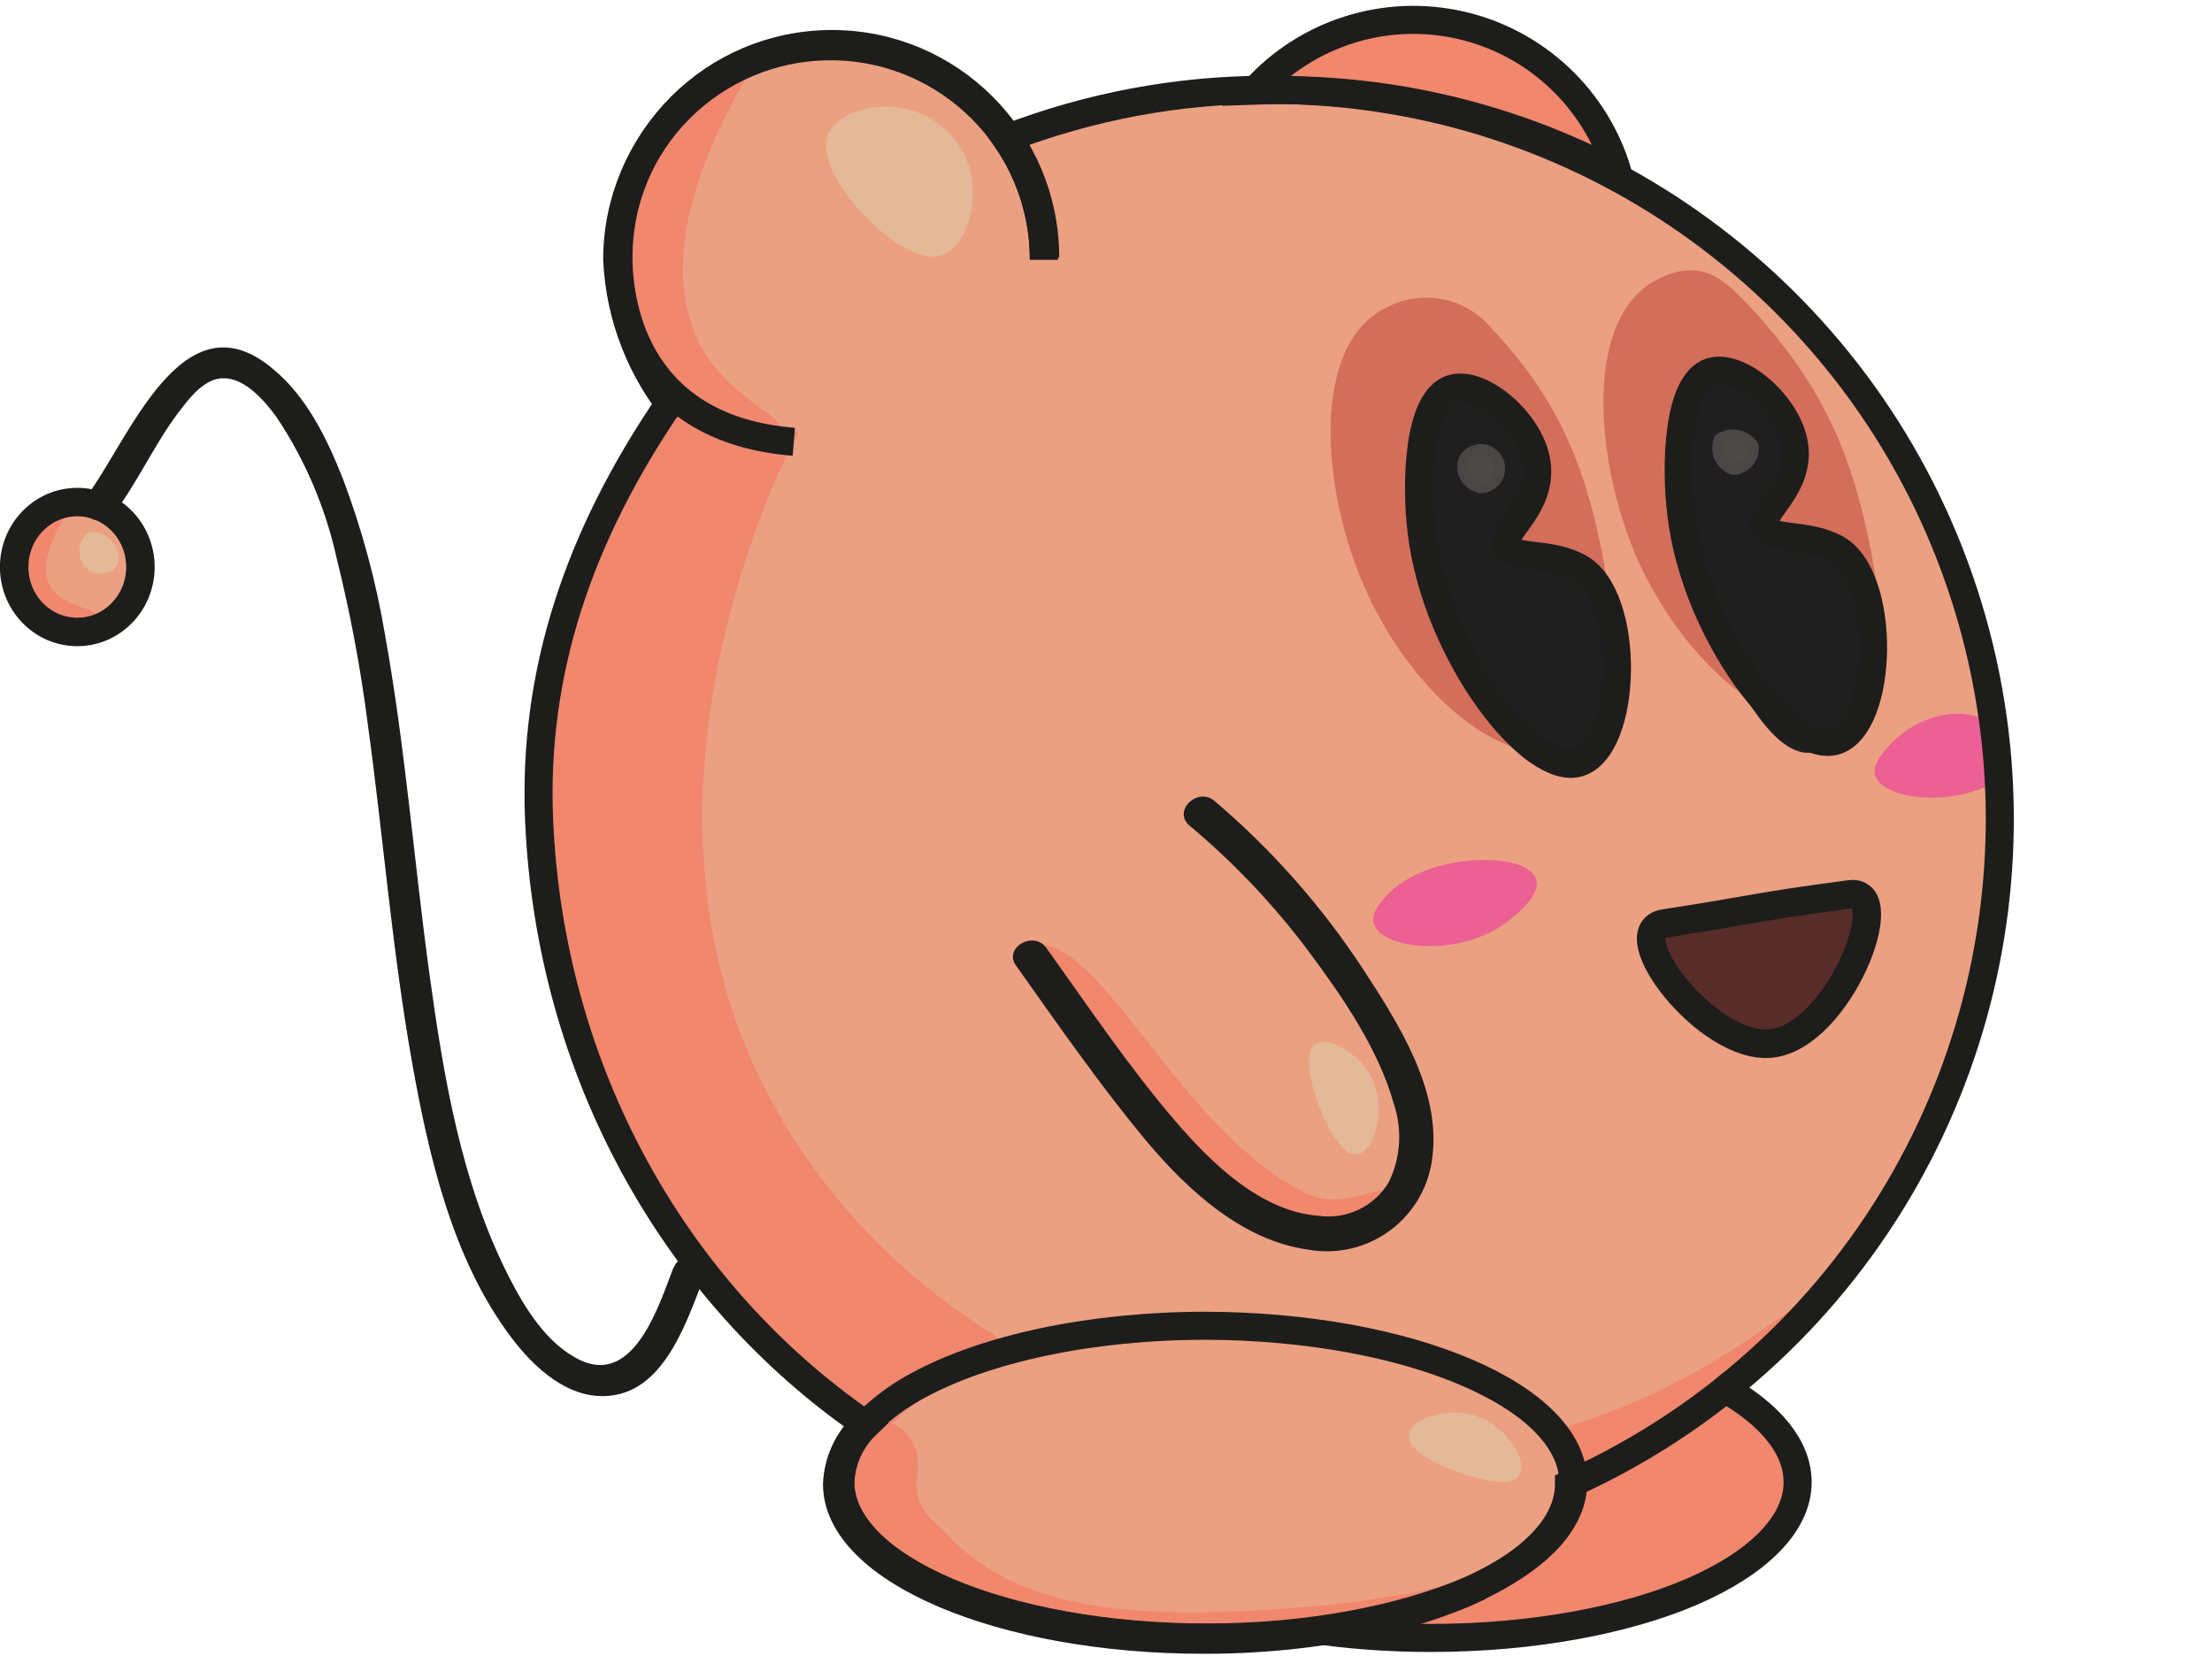
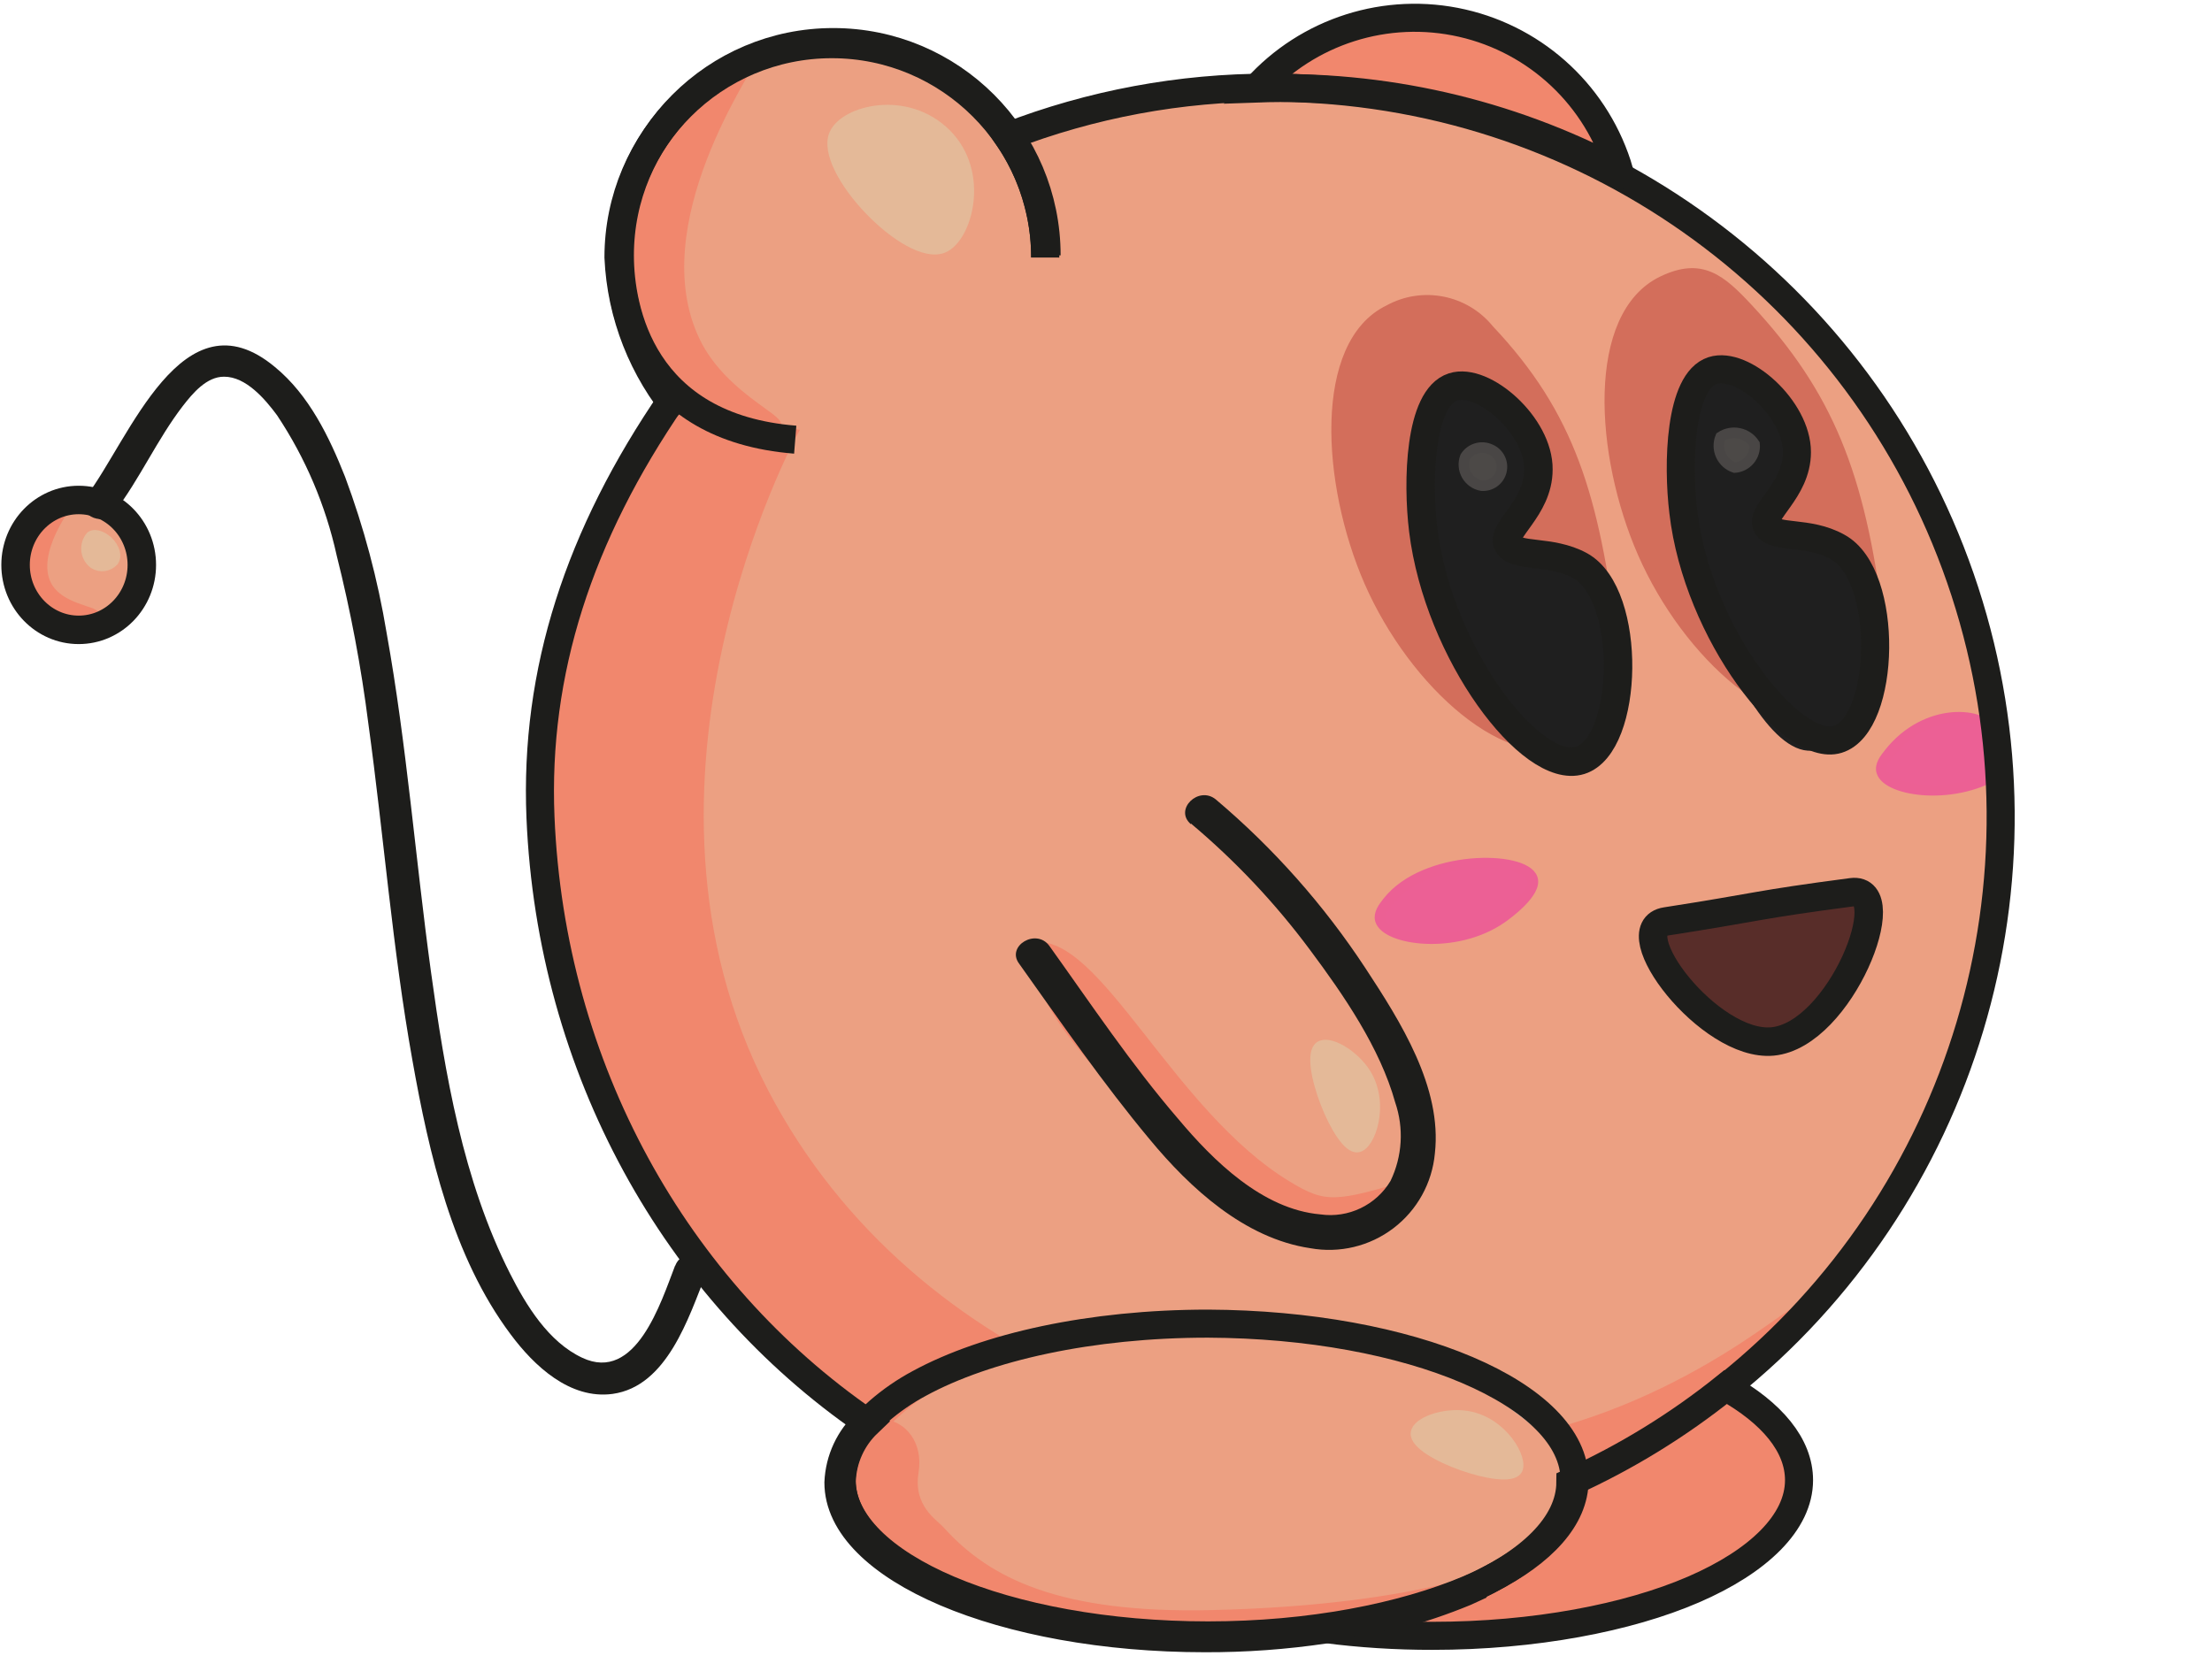
<svg xmlns="http://www.w3.org/2000/svg" viewBox="0 0 157.69 118.05">
  <defs>
    <style>.cls-1,.cls-2{fill:#eca082;stroke:#eca082;}.cls-1,.cls-10,.cls-12,.cls-13,.cls-2,.cls-3,.cls-4,.cls-5,.cls-6,.cls-7,.cls-8,.cls-9{stroke-miterlimit:10;}.cls-1,.cls-4,.cls-5,.cls-6,.cls-7,.cls-8,.cls-9{stroke-width:0.75px;}.cls-2,.cls-3{stroke-width:0.75px;}.cls-3{fill:#f1876d;stroke:#f1876d;}.cls-4{fill:#d36e5b;stroke:#d36e5b;}.cls-5{fill:#ec6095;stroke:#ec6094;}.cls-6{fill:#e4b998;stroke:#e4b998;}.cls-7{fill:#1f1f1f;stroke:#1f1f1f;}.cls-8{fill:#582d29;stroke:#582d29;}.cls-9{fill:#4c4947;stroke:#494645;}.cls-10,.cls-12,.cls-13{fill:none;stroke:#1d1d1b;}.cls-10{stroke-width:2px;}.cls-11{fill:#1d1d1b;}.cls-12{stroke-width:2.03px;}.cls-13{stroke-width:2.03px;}</style>
  </defs>
-   <g id="Capa_9" data-name="Capa 9">
-     <path class="cls-1" d="M3.79,45c1.66.88,7.07-2.85,6.19-6.19-.49-1.84-2.83-3.38-4.45-2.9C2.62,36.73,2,44,3.79,45Z" />
-     <path class="cls-2" d="M56.82,30.46A13.72,13.72,0,0,1,53.72,5.1C61.15,1.3,68.55,7,69.59,7.81c1.46,1.17,4.55,3.63,5,7.36C75.58,22.57,66,32.57,56.82,30.46Z" />
-     <path class="cls-2" d="M141.36,64.91a54.5,54.5,0,0,1-6.77,19.55c-1.92,3.3-8.67,14.61-21.68,20.9l-.76.36v0c0-6.13-11.7-11.1-26.13-11.1-8.35,0-15.79,1.66-20.57,4.26a15.62,15.62,0,0,0-2.9,2h0c-.91-.59-1.8-1.21-2.66-1.85-2.55-1.89-21.59-16.52-21.68-41C38.11,34.18,55.87,12.78,78.65,7.42c17.81-4.18,35.33,2.22,46.46,12A51.21,51.21,0,0,1,139,39.55,50.44,50.44,0,0,1,141.36,64.91Z" />
-     <path class="cls-3" d="M4.85,35.78C4.76,35.73.4,40.87,2,43.23c1.11,1.59,4.46,1.26,4.55.87S4.1,43.61,3.2,41.88C2,39.46,4.93,35.82,4.85,35.78Z" />
-     <path class="cls-3" d="M73.46,67.72c4.55-.83,9.77,11.91,18.2,17,2.71,1.64,3.48,1.55,9.19-.19.74-.23-1.23,1.7-3.1,2.22-1.59.44-3.77,3-14.51-5.71-2.42-2-9.39-9.14-8.71-11.22C74.77,69.11,72.5,67.89,73.46,67.72Z" />
-     <path class="cls-3" d="M91,4.91C90.78,3.63,98.49-.27,105.56,2c5.62,1.81,9.42,7.06,8.71,8.13s-4.49-1.83-13-3.58C94.4,5.13,91.06,5.74,91,4.91Z" />
-     <path class="cls-3" d="M53.34,4.47c-.28-.16-15,5.48-6.29,21.26,2.15,3.89,7.84,5.3,8.16,4.81s-3.9-2.22-5.75-6C45.34,16,53.59,4.62,53.34,4.47Z" />
-     <path class="cls-3" d="M48.2,29C36.84,46.94,36.38,60.6,41.92,75.55c8.82,23.79,33.92,40,64.44,31.41,12.64-3.56,21.12-11.76,21.52-13.1.27-.9-8.83,7.93-22.73,9.63-16.23,2-40.14-5-50.8-25.4-11.51-22.08,2-47,2-47C52.34,30.49,48.88,28,48.2,29Z" />
-     <path class="cls-3" d="M87,111c-3.4-.88-6.87-1.74-7.84-2-4-1.19,2,5.14,8,6.07,25.06,3.87,36.75-2.51,36.68-3,0-.28,5.77-5.2,4.13-7.23-1-1.28-.93-1.38-4.26-5.13-.46-.52-13,8.32-16.65,8.71C103,108.79,90.69,111.17,87,111Z" />
-     <path class="cls-2" d="M62.43,103.3c8.9-10.71,27-7.82,33.48-7.23,8.39.78,16.92,8.92,16.37,10-6.52,12.67-41.72,14.65-48.39,3.29C63.36,108.46,61,105,62.43,103.3Z" />
-     <path class="cls-3" d="M60.24,105.25c0,4.13,4.66,9,10.64,9.89,25.07,3.87,36.75-2.51,36.68-3,0-.28-5.67,2.83-21.29,3.19-10.83.25-16-2.26-19.36-6-.46-.52-2.32-1.62-1.9-4.23C65.66,101.07,60.24,100.08,60.24,105.25Z" />
-   </g>
-   <g id="Capa_10" data-name="Capa 10">
-     <path class="cls-4" d="M118.43,20.2C113.35,22.63,114,32.55,117,39.56c3.2,7.33,10.08,13.39,14.58,11.22,2.43-1.17,2.52-3.83,2.2-6.45-1.29-10.32-3.54-16-9.29-22.19C122.56,20.07,121.18,18.88,118.43,20.2Z" />
-     <path class="cls-4" d="M99,22.27c-5.08,2.43-4.48,12.34-1.42,19.35C100.73,49,107.6,55,112.11,52.85c2.43-1.17,3-4.35,2.71-7-1.29-10.32-3-16.06-8.78-22.2A5.66,5.66,0,0,0,99,22.27Z" />
-     <path class="cls-5" d="M134.56,53.88c2.66-3.38,6.9-3.05,7.48-1.42.37,1,.94,2.38.65,2.58-3.31,2.29-8.24,1.54-8.65.13C133.91,54.71,134.27,54.25,134.56,53.88Z" />
-     <path class="cls-5" d="M98.82,64.46c2.65-3.38,9.74-3.31,10.32-1.68.37,1-1.9,2.64-2.19,2.84-3.31,2.29-8.24,1.54-8.65.13C98.17,65.29,98.53,64.83,98.82,64.46Z" />
-     <path class="cls-6" d="M6.39,38.39a1.33,1.33,0,0,0,.22,2A1.08,1.08,0,0,0,8,40.14c.32-.47-.11-1.22-.59-1.55C7.36,38.56,6.76,38.15,6.39,38.39Z" />
-     <path class="cls-6" d="M59.4,9.68c-1.17,2.54,5.2,9.18,7.74,8.13,1.7-.7,3-5.34.19-8.13S60.16,8,59.4,9.68Z" />
-     <path class="cls-6" d="M96.69,81.94c.85-.1,1.93-3,.58-5.22-.86-1.4-2.67-2.41-3.29-1.94C92.81,75.67,95.36,82.11,96.69,81.94Z" />
-     <path class="cls-6" d="M108,105c.48-.72-1-3.45-3.58-3.85-1.62-.25-3.57.45-3.62,1.23C100.75,103.82,107.3,106.08,108,105Z" />
-     <path class="cls-7" d="M120.88,27.75c-4.58,3.5,3.22,25.93,8.13,25.55,3.23-.26,6.1-10.41,3.29-13-1.76-1.61-5.29.21-6.58-1.55-.8-1.09.81-2.26,1-5.42,0-.55.22-4.55-1.94-5.8A3.82,3.82,0,0,0,120.88,27.75Z" />
-     <path class="cls-7" d="M102.56,28.91c-4.59,3.5,3.22,25.94,8.13,25.55,3.22-.25,6.09-10.4,3.29-13-1.76-1.61-5.29.21-6.58-1.55-.8-1.09.81-2.25,1-5.42,0-.55.22-4.55-1.94-5.8A3.82,3.82,0,0,0,102.56,28.91Z" />
-     <path class="cls-8" d="M118.17,66.65c3.1.78,8.88-1.2,13.52-2.55,3-.87.73,9.55-4.61,10.49S115.17,65.9,118.17,66.65Z" />
-     <path class="cls-9" d="M122.56,31.3a1.64,1.64,0,0,0,1,2.19A1.53,1.53,0,0,0,125,31.81,1.72,1.72,0,0,0,122.56,31.3Z" />
-     <path class="cls-9" d="M104.37,32.72a1.52,1.52,0,0,0,1.16,2.06,1.37,1.37,0,1,0-1.16-2.06Z" />
-   </g>
  <g id="Capa_2" data-name="Capa 2">
-     <g id="Capa_11" data-name="Capa 11">
-       <path class="cls-10" d="M74.42,18.51a15.21,15.21,0,0,0-30.42,0,18.51,18.51,0,0,0,4.38,11.14" />
-       <path class="cls-10" d="M74.41,18.51a15.16,15.16,0,0,0-2.68-8.63A51.77,51.77,0,0,1,90.46,6.4c.8,0,1.6,0,2.39.06A52,52,0,0,1,123,99.05" />
-       <path class="cls-10" d="M47.82,28.61c-6.66,9.7-9.82,19.45-9.39,29.82.75,17.92,9.65,33.75,23.22,43.1" />
-       <path class="cls-10" d="M89.45,6.46a51.52,51.52,0,0,1,25.89,5.91A15.19,15.19,0,0,0,89.45,6.46Z" />
-       <path class="cls-11" d="M48,90.41C47,93,45.23,98.77,41.4,97c-2.41-1.13-4-3.75-5.14-6-3.37-6.61-4.64-14.23-5.64-21.51-1.1-8-1.72-16.15-3.16-24.15a59.05,59.05,0,0,0-3-11.16c-1.11-2.83-2.56-5.84-4.95-7.83C13,20.77,9.16,31.49,6.1,35.49c-.88,1.16,1.09,2.3,2,1.15,1.83-2.4,3-5.21,4.9-7.59.69-.9,1.69-2.09,2.94-2.08,1.55,0,2.91,1.6,3.76,2.75a29.59,29.59,0,0,1,4.28,10,103.19,103.19,0,0,1,2.25,12c1.1,8,1.73,16.08,3.14,24,1.18,6.64,2.86,14,7,19.54,1.67,2.25,4.23,4.66,7.27,4.24C47.45,99,49,94.12,50.21,91c.54-1.36-1.65-2-2.18-.61Z" />
-       <path class="cls-10" d="M130.85,39.1c3.7,2,3.44,12.67,0,13.72-3.24,1-10-7.55-11-16.24-.41-3.38-.27-9.29,2.1-10.06,2.13-.69,6,2.73,6,5.82,0,2.77-2.7,4.32-2.13,5.27S128.77,38,130.85,39.1Z" />
-       <path class="cls-12" d="M112.54,40.48c3.75,2.05,3.49,12.82,0,13.89-3.29,1-10.1-7.65-11.18-16.44-.42-3.43-.28-9.41,2.13-10.19,2.15-.7,6.12,2.76,6.08,5.89,0,2.81-2.73,4.37-2.16,5.34S110.43,39.33,112.54,40.48Z" />
-       <path class="cls-12" d="M131.87,63.77c3.35-.45-.79,10.18-5.65,10.64-4.51.42-10.92-8-7.59-8.56C125.44,64.8,124.93,64.69,131.87,63.77Z" />
-       <path class="cls-10" d="M74.51,18.35a15.21,15.21,0,0,0-30.42,0c0,3.88,1.56,12.28,12.5,13.15" />
-     </g>
    <g id="Capa_1" data-name="Capa 1">
-       <ellipse class="cls-13" cx="5.51" cy="40.43" rx="4.5" ry="4.63" />
-       <path class="cls-10" d="M128.15,105.69c0,3-2.88,5.79-7.53,7.8s-11.32,3.3-18.6,3.3a59.34,59.34,0,0,1-7.7-.49,40.18,40.18,0,0,0,10-2.68c4.63-2,7.51-4.74,7.53-7.77A52,52,0,0,0,123,99.05C126.22,100.9,128.15,103.2,128.15,105.69Z" />
-       <path class="cls-10" d="M105.47,113.11l-1.11.51a40.18,40.18,0,0,1-10,2.68,56.87,56.87,0,0,1-8.56.62c-14.43,0-26.13-5-26.13-11.1a6.16,6.16,0,0,1,2-4.29l.09.06a6,6,0,0,0-1.85,4.1c0,6.13,11.7,11.1,26.13,11.1,7.28,0,13.86-1.26,18.6-3.3Z" />
-       <path class="cls-11" d="M84.8,58.87a53.25,53.25,0,0,1,8.48,8.95c2.41,3.23,5,7,6.08,10.88A7.39,7.39,0,0,1,99,84.3a5,5,0,0,1-5,2.39c-4.13-.31-7.67-3.78-10.21-6.75-3.33-3.88-6.22-8.19-9.19-12.34-.93-1.3-3.1,0-2.16,1.26,3,4.22,6,8.56,9.31,12.53,2.92,3.47,6.81,7.06,11.49,7.71a7.57,7.57,0,0,0,8.89-6.76c.53-4.71-2.46-9.41-4.93-13.19A56,56,0,0,0,86.57,57.1c-1.22-1-3,.73-1.77,1.77Z" />
-       <path class="cls-10" d="M112.15,105.69v0c0,2.7-2.3,5.16-6.07,7.08l-.61.31-.85.38c-4.74,2-11.32,3.3-18.6,3.3-14.43,0-26.13-5-26.13-11.1a6,6,0,0,1,1.85-4.1,8.42,8.42,0,0,1,.8-.77h0a15.62,15.62,0,0,1,2.9-2c4.78-2.6,12.22-4.26,20.57-4.26C100.45,94.59,112.15,99.56,112.15,105.69Z" />
+       <path class="cls-1" d="M3.88,44.83c1.67.87,7.08-2.86,6.2-6.2-.49-1.84-2.83-3.37-4.46-2.9C2.72,36.58,2.09,43.88,3.88,44.83Z" />
+       <path class="cls-2" d="M56.92,30.31A13.8,13.8,0,0,1,46.66,18.12,13.65,13.65,0,0,1,53.82,5c7.43-3.79,14.82,1.88,15.87,2.71,1.46,1.17,4.55,3.63,5,7.36C75.68,22.42,66.09,32.42,56.92,30.31Z" />
+       <path class="cls-2" d="M141.46,64.76a54.5,54.5,0,0,1-6.77,19.55c-1.92,3.3-8.67,14.61-21.68,20.9l-.76.36v0c0-6.13-11.7-11.1-26.13-11.1-8.35,0-15.79,1.66-20.57,4.26a15.62,15.62,0,0,0-2.9,2s0,0,0,0c-.91-.59-1.8-1.21-2.66-1.85-2.55-1.89-21.59-16.52-21.68-41C38.21,34,56,12.63,78.75,7.27c17.81-4.18,35.33,2.22,46.46,12A51.21,51.21,0,0,1,139.14,39.4,50.44,50.44,0,0,1,141.46,64.76Z" />
+       <path class="cls-3" d="M5,35.63c-.09-.05-4.45,5.09-2.81,7.45,1.11,1.59,4.46,1.26,4.55.87S4.2,43.47,3.3,41.73C2.06,39.31,5,35.67,5,35.63Z" />
+       <path class="cls-3" d="M73.56,67.57c4.54-.83,9.77,11.91,18.19,17,2.71,1.64,3.49,1.55,9.2-.19.74-.23-1.23,1.7-3.1,2.22-1.59.44-3.77,3-14.52-5.71C80.92,79,74,71.78,74.62,69.7,74.86,69,72.6,67.74,73.56,67.57Z" />
+       <path class="cls-3" d="M91,4.76c-.16-1.28,7.54-5.18,14.62-2.9,5.62,1.81,9.42,7.06,8.71,8.13s-4.49-1.83-13-3.58C94.5,5,91.15,5.59,91,4.76Z" />
+       <path class="cls-3" d="M53.43,4.32c-.27-.16-15,5.48-6.28,21.26,2.15,3.89,7.84,5.3,8.16,4.81s-3.9-2.21-5.75-6C45.43,15.9,53.69,4.47,53.43,4.32Z" />
+       <path class="cls-3" d="M48.3,28.87C36.93,46.79,36.47,60.45,42,75.4c8.83,23.79,33.92,40,64.44,31.41,12.65-3.56,21.13-11.76,21.53-13.1.27-.9-8.83,7.93-22.73,9.63-16.23,2-40.15-5-50.8-25.4-11.52-22.08,2-47,2-47C52.44,30.34,49,27.81,48.3,28.87Z" />
+       <path class="cls-3" d="M87.11,110.83c-3.41-.89-6.87-1.75-7.84-2-4-1.18,2,5.14,8,6.07,25.06,3.87,36.74-2.51,36.68-3,0-.28,5.77-5.2,4.12-7.23a64.87,64.87,0,0,0-4.25-5.13c-.47-.52-13,8.33-16.65,8.71C103.08,108.64,90.79,111,87.11,110.83Z" />
+       <path class="cls-2" d="M62.53,103.15c8.9-10.71,27-7.82,33.48-7.23,8.39.78,16.92,8.92,16.36,10-6.51,12.67-41.71,14.65-48.38,3.29C63.46,108.31,61.09,104.88,62.53,103.15Z" />
+       <path class="cls-3" d="M60.34,105.1c0,4.13,4.65,9,10.64,9.89,25.06,3.87,36.75-2.51,36.68-3,0-.28-5.68,2.83-21.29,3.19-10.83.25-16-2.26-19.36-6-.46-.52-2.32-1.62-1.9-4.23C65.76,100.92,60.34,99.93,60.34,105.1Z" />
+       <path class="cls-4" d="M118.53,20.05c-5.08,2.43-4.48,12.35-1.42,19.36,3.2,7.33,10.07,13.39,14.58,11.22,2.43-1.17,2.52-3.83,2.19-6.45-1.29-10.32-3.53-16-9.29-22.19C122.66,19.92,121.28,18.73,118.53,20.05Z" />
+       <path class="cls-4" d="M99,22.12C94,24.55,94.57,34.46,97.62,41.47c3.21,7.33,10.08,13.39,14.59,11.23,2.43-1.17,3-4.35,2.71-7-1.3-10.32-3-16.06-8.78-22.19A5.66,5.66,0,0,0,99,22.12Z" />
+       <path class="cls-5" d="M134.66,53.73c2.65-3.38,6.9-3,7.48-1.42.37,1,.94,2.38.65,2.58-3.31,2.29-8.24,1.54-8.65.13C134,54.56,134.37,54.1,134.66,53.73Z" />
+       <path class="cls-5" d="M98.92,64.31c2.65-3.38,9.74-3.31,10.32-1.68.37,1-1.9,2.64-2.2,2.84-3.3,2.29-8.24,1.54-8.64.13C98.27,65.14,98.63,64.68,98.92,64.31Z" />
+       <path class="cls-6" d="M6.49,38.24a1.34,1.34,0,0,0,.21,1.95A1.1,1.1,0,0,0,8.09,40c.32-.47-.11-1.22-.59-1.55C7.46,38.41,6.85,38,6.49,38.24Z" />
+       <path class="cls-6" d="M59.5,9.54c-1.17,2.53,5.2,9.17,7.74,8.12,1.69-.69,3-5.34.19-8.12S60.26,7.88,59.5,9.54Z" />
+       <path class="cls-6" d="M96.79,81.79c.85-.1,1.93-3,.58-5.22-.87-1.4-2.67-2.41-3.29-1.94C92.91,75.52,95.46,82,96.79,81.79Z" />
+       <path class="cls-6" d="M108.14,104.82c.47-.72-1-3.45-3.59-3.85-1.62-.25-3.56.45-3.61,1.23C100.85,103.67,107.4,105.93,108.14,104.82Z" />
+       <path class="cls-7" d="M121,27.6c-4.59,3.5,3.22,25.93,8.13,25.55,3.22-.26,6.09-10.4,3.29-13-1.76-1.61-5.29.21-6.58-1.55-.8-1.09.81-2.26,1-5.42,0-.55.22-4.55-1.94-5.8A3.82,3.82,0,0,0,121,27.6Z" />
+       <path class="cls-7" d="M102.66,28.76c-4.59,3.51,3.21,25.94,8.13,25.55,3.22-.25,6.09-10.4,3.29-13-1.77-1.61-5.3.21-6.58-1.55-.8-1.09.81-2.25,1-5.42,0-.54.23-4.55-1.93-5.8A3.84,3.84,0,0,0,102.66,28.76Z" />
+       <path class="cls-8" d="M118.27,66.5c3.1.78,8.88-1.2,13.52-2.55,3-.87.73,9.55-4.62,10.49S115.27,65.75,118.27,66.5Z" />
+       <path class="cls-9" d="M122.66,31.15a1.64,1.64,0,0,0,1,2.19,1.53,1.53,0,0,0,1.42-1.68A1.73,1.73,0,0,0,122.66,31.15Z" />
+       <path class="cls-9" d="M104.46,32.57a1.53,1.53,0,0,0,1.16,2.06,1.35,1.35,0,0,0,.65-2.58A1.42,1.42,0,0,0,104.46,32.57Z" />
+       <path class="cls-10" d="M74.51,18.36a15.21,15.21,0,0,0-30.42,0A18.51,18.51,0,0,0,48.47,29.5" />
+       <path class="cls-10" d="M74.51,18.36a15.16,15.16,0,0,0-2.68-8.63A51.77,51.77,0,0,1,90.56,6.25c.8,0,1.6,0,2.39.06A52,52,0,0,1,123.06,98.9" />
+       <path class="cls-10" d="M47.92,28.46c-6.66,9.7-9.82,19.45-9.39,29.82.75,17.92,9.65,33.75,23.22,43.1" />
+       <path class="cls-10" d="M89.55,6.31a51.52,51.52,0,0,1,25.89,5.91A15.19,15.19,0,0,0,89.55,6.31Z" />
+       <path class="cls-11" d="M48.12,90.26c-1,2.59-2.79,8.36-6.62,6.55-2.41-1.13-4-3.75-5.14-6C33,84.17,31.72,76.55,30.72,69.27c-1.1-8-1.72-16.15-3.16-24.15A59.81,59.81,0,0,0,24.6,34c-1.12-2.83-2.57-5.84-5-7.83-6.59-5.5-10.39,5.21-13.45,9.22-.88,1.16,1.09,2.29,2,1.14,1.83-2.4,3.05-5.2,4.89-7.59.7-.9,1.69-2.09,2.94-2.08,1.56,0,2.92,1.6,3.77,2.75A29.46,29.46,0,0,1,24,39.6a101.15,101.15,0,0,1,2.26,12c1.1,8,1.72,16.08,3.14,24,1.18,6.64,2.85,14,7,19.54,1.67,2.25,4.23,4.66,7.27,4.25,3.89-.54,5.42-5.44,6.66-8.54.54-1.36-1.65-2-2.19-.61Z" />
+       <path class="cls-10" d="M131,39c3.7,2,3.44,12.67,0,13.72-3.24,1-10-7.55-11-16.24-.41-3.38-.28-9.29,2.1-10.06,2.13-.69,6,2.73,6,5.82,0,2.77-2.7,4.32-2.13,5.27S128.87,37.81,131,39Z" />
+       <path class="cls-12" d="M112.64,40.33c3.74,2.05,3.48,12.82,0,13.89s-10.1-7.65-11.18-16.44c-.42-3.43-.28-9.41,2.13-10.19,2.15-.7,6.12,2.77,6.08,5.89,0,2.81-2.74,4.37-2.16,5.34S110.53,39.18,112.64,40.33Z" />
+       <path class="cls-12" d="M132,63.62c3.36-.45-.78,10.18-5.64,10.64-4.51.42-10.92-8.05-7.59-8.56C125.54,64.65,125,64.54,132,63.62Z" />
+       <path class="cls-10" d="M74.61,18.21a15.21,15.21,0,0,0-30.42,0c0,3.88,1.56,12.27,12.5,13.14" />
+       <ellipse class="cls-13" cx="5.61" cy="40.28" rx="4.5" ry="4.63" />
+       <path class="cls-10" d="M128.25,105.54c0,3-2.88,5.79-7.53,7.8s-11.32,3.3-18.6,3.3a59.34,59.34,0,0,1-7.7-.49,40.18,40.18,0,0,0,10-2.68c4.63-2,7.51-4.74,7.53-7.77a52,52,0,0,0,11.07-6.8C126.32,100.75,128.25,103.05,128.25,105.54Z" />
+       <path class="cls-10" d="M105.57,113l-1.11.51a40.18,40.18,0,0,1-10,2.68,56.87,56.87,0,0,1-8.56.62c-14.43,0-26.13-5-26.13-11.1a6.16,6.16,0,0,1,2-4.29l.09.06a6,6,0,0,0-1.85,4.1c0,6.13,11.7,11.1,26.13,11.1,7.28,0,13.86-1.26,18.6-3.3Z" />
+       <path class="cls-11" d="M84.9,58.72a53.25,53.25,0,0,1,8.48,9c2.41,3.23,5,7,6.08,10.88a7.39,7.39,0,0,1-.33,5.6,5,5,0,0,1-5,2.39C90,86.23,86.49,82.76,84,79.79c-3.34-3.88-6.22-8.19-9.19-12.34-.93-1.3-3.1,0-2.16,1.26,3,4.22,6,8.56,9.31,12.53C84.83,84.71,88.72,88.3,93.4,89a7.57,7.57,0,0,0,8.89-6.76c.53-4.71-2.46-9.41-4.94-13.19A56,56,0,0,0,86.67,57c-1.23-1-3,.73-1.77,1.77Z" />
+       <path class="cls-10" d="M112.25,105.54v0c0,2.7-2.3,5.16-6.07,7.08l-.61.31-.85.38c-4.74,2-11.32,3.3-18.6,3.3-14.43,0-26.13-5-26.13-11.1a6,6,0,0,1,1.85-4.1,8.42,8.42,0,0,1,.8-.77s0,0,0,0a15.62,15.62,0,0,1,2.9-2c4.78-2.6,12.22-4.26,20.57-4.26C100.55,94.44,112.25,99.41,112.25,105.54Z" />
    </g>
  </g>
</svg>
